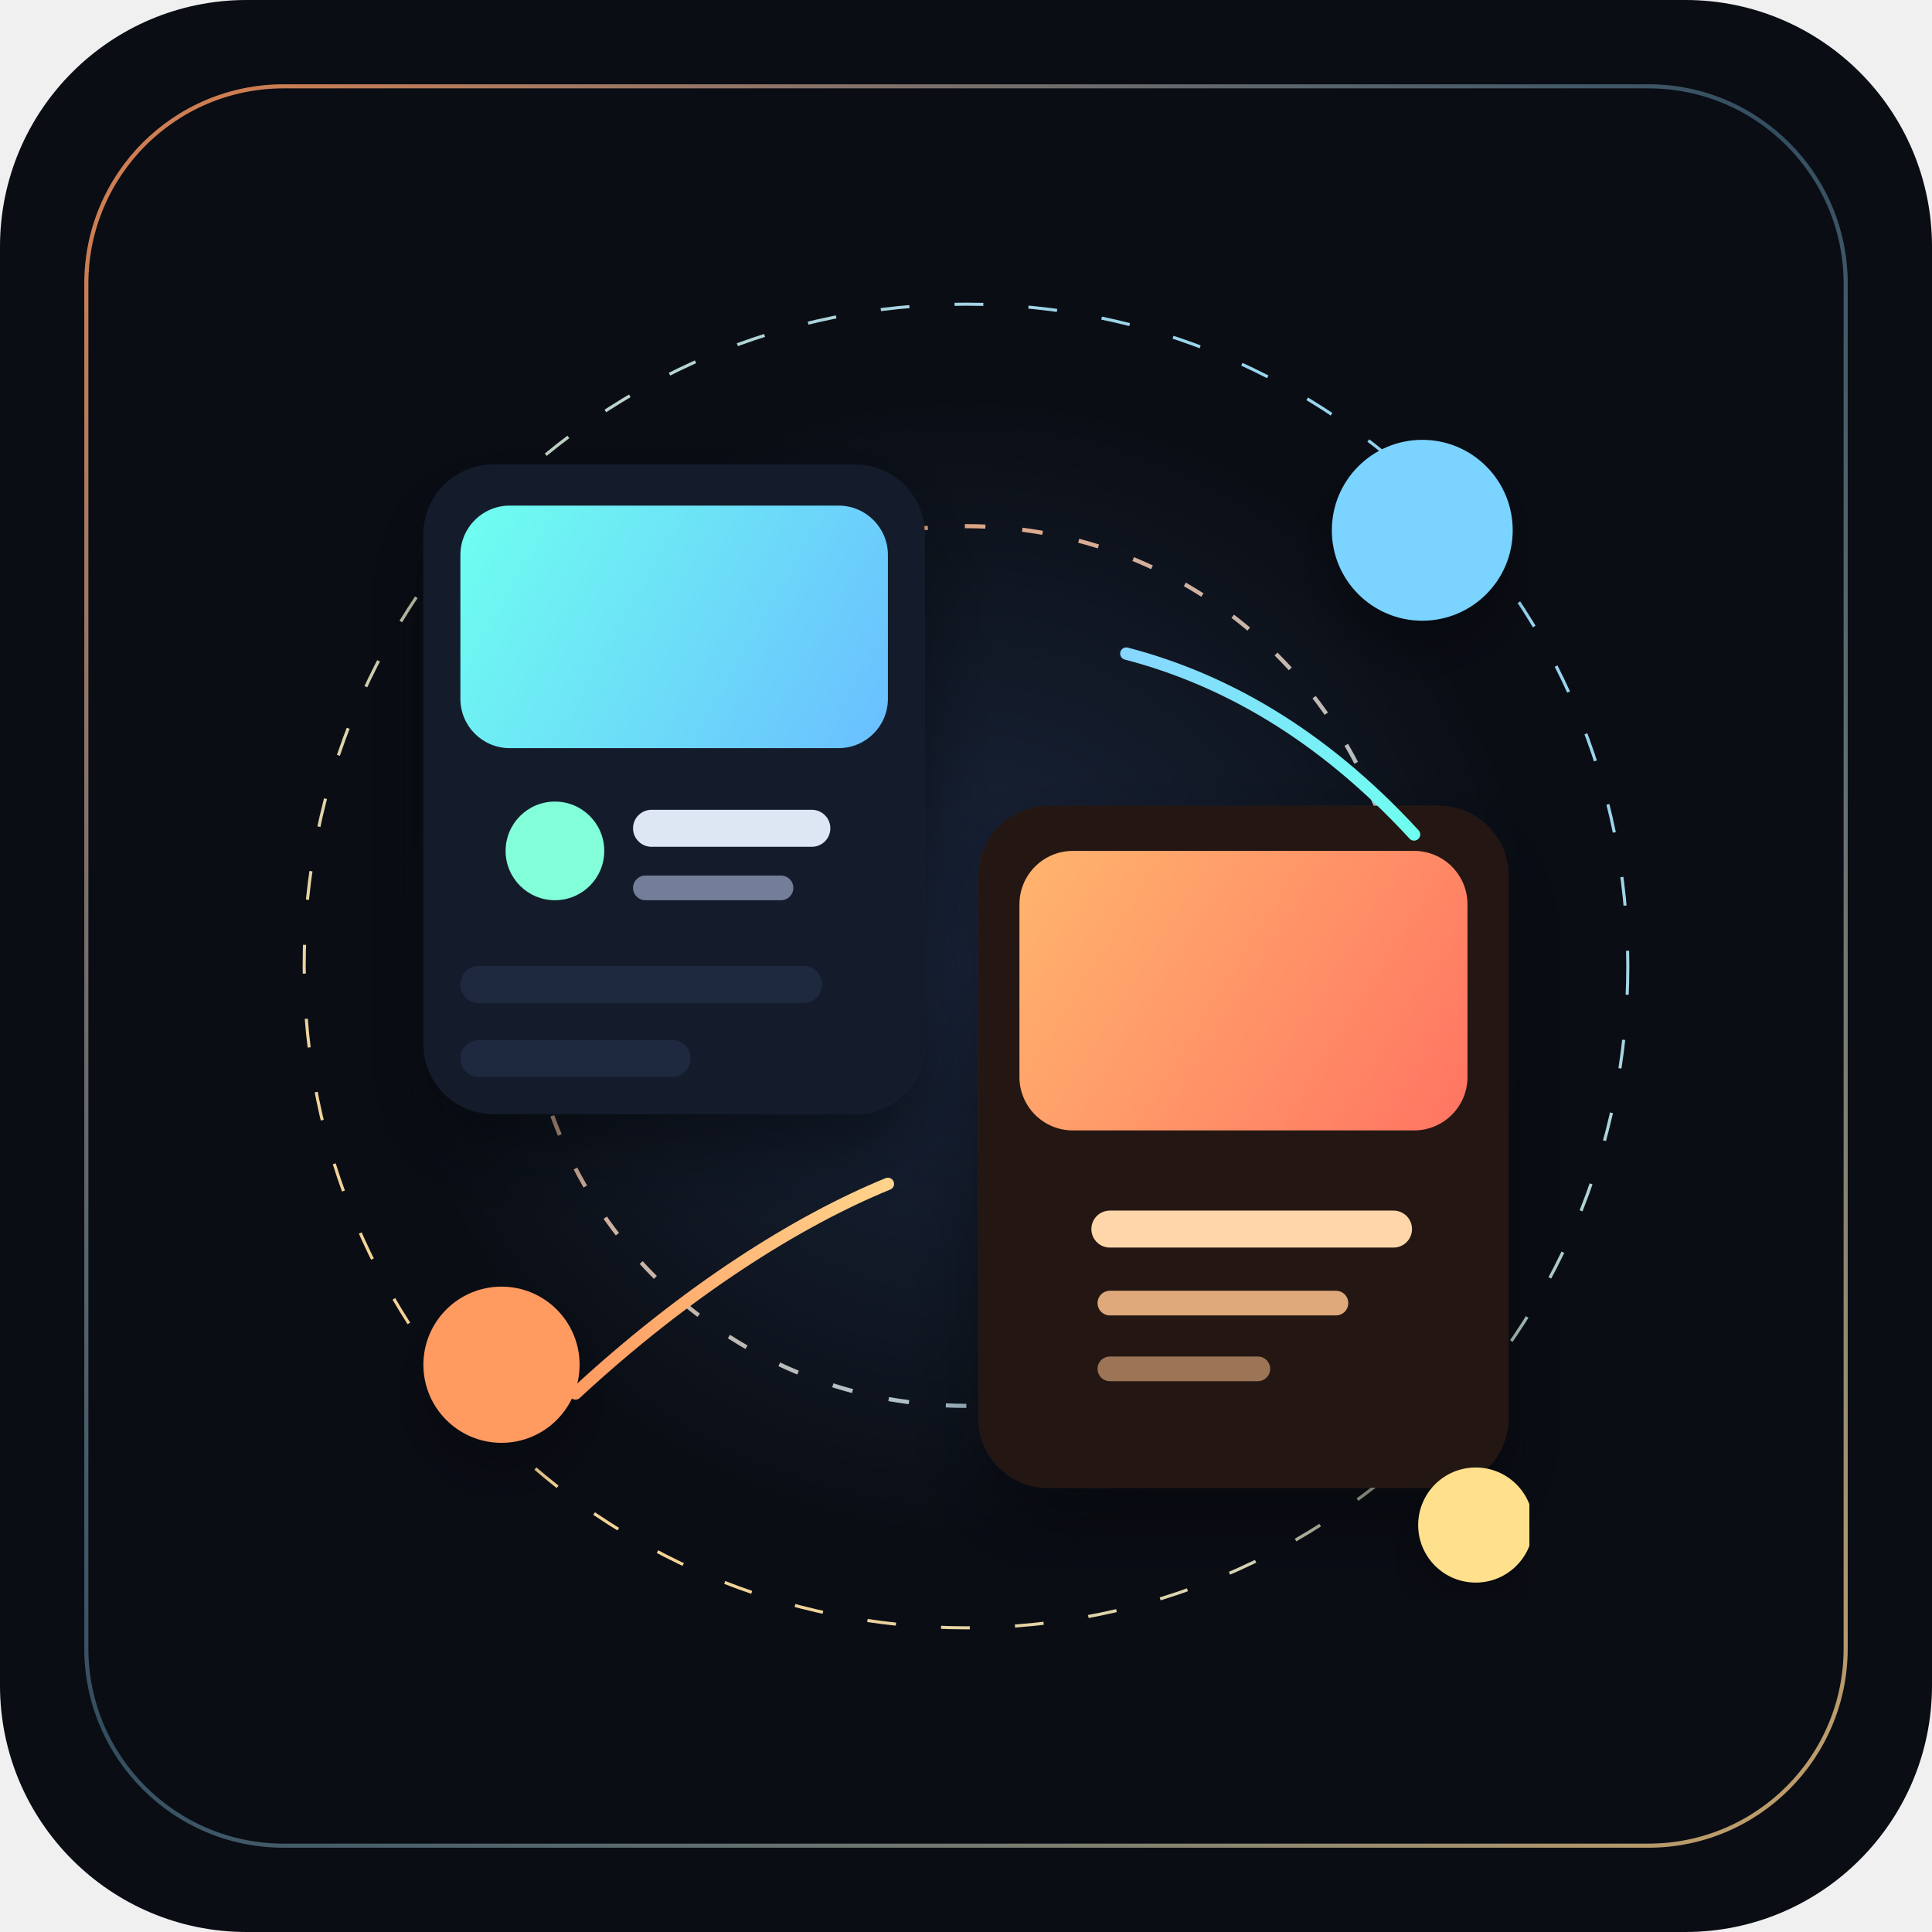
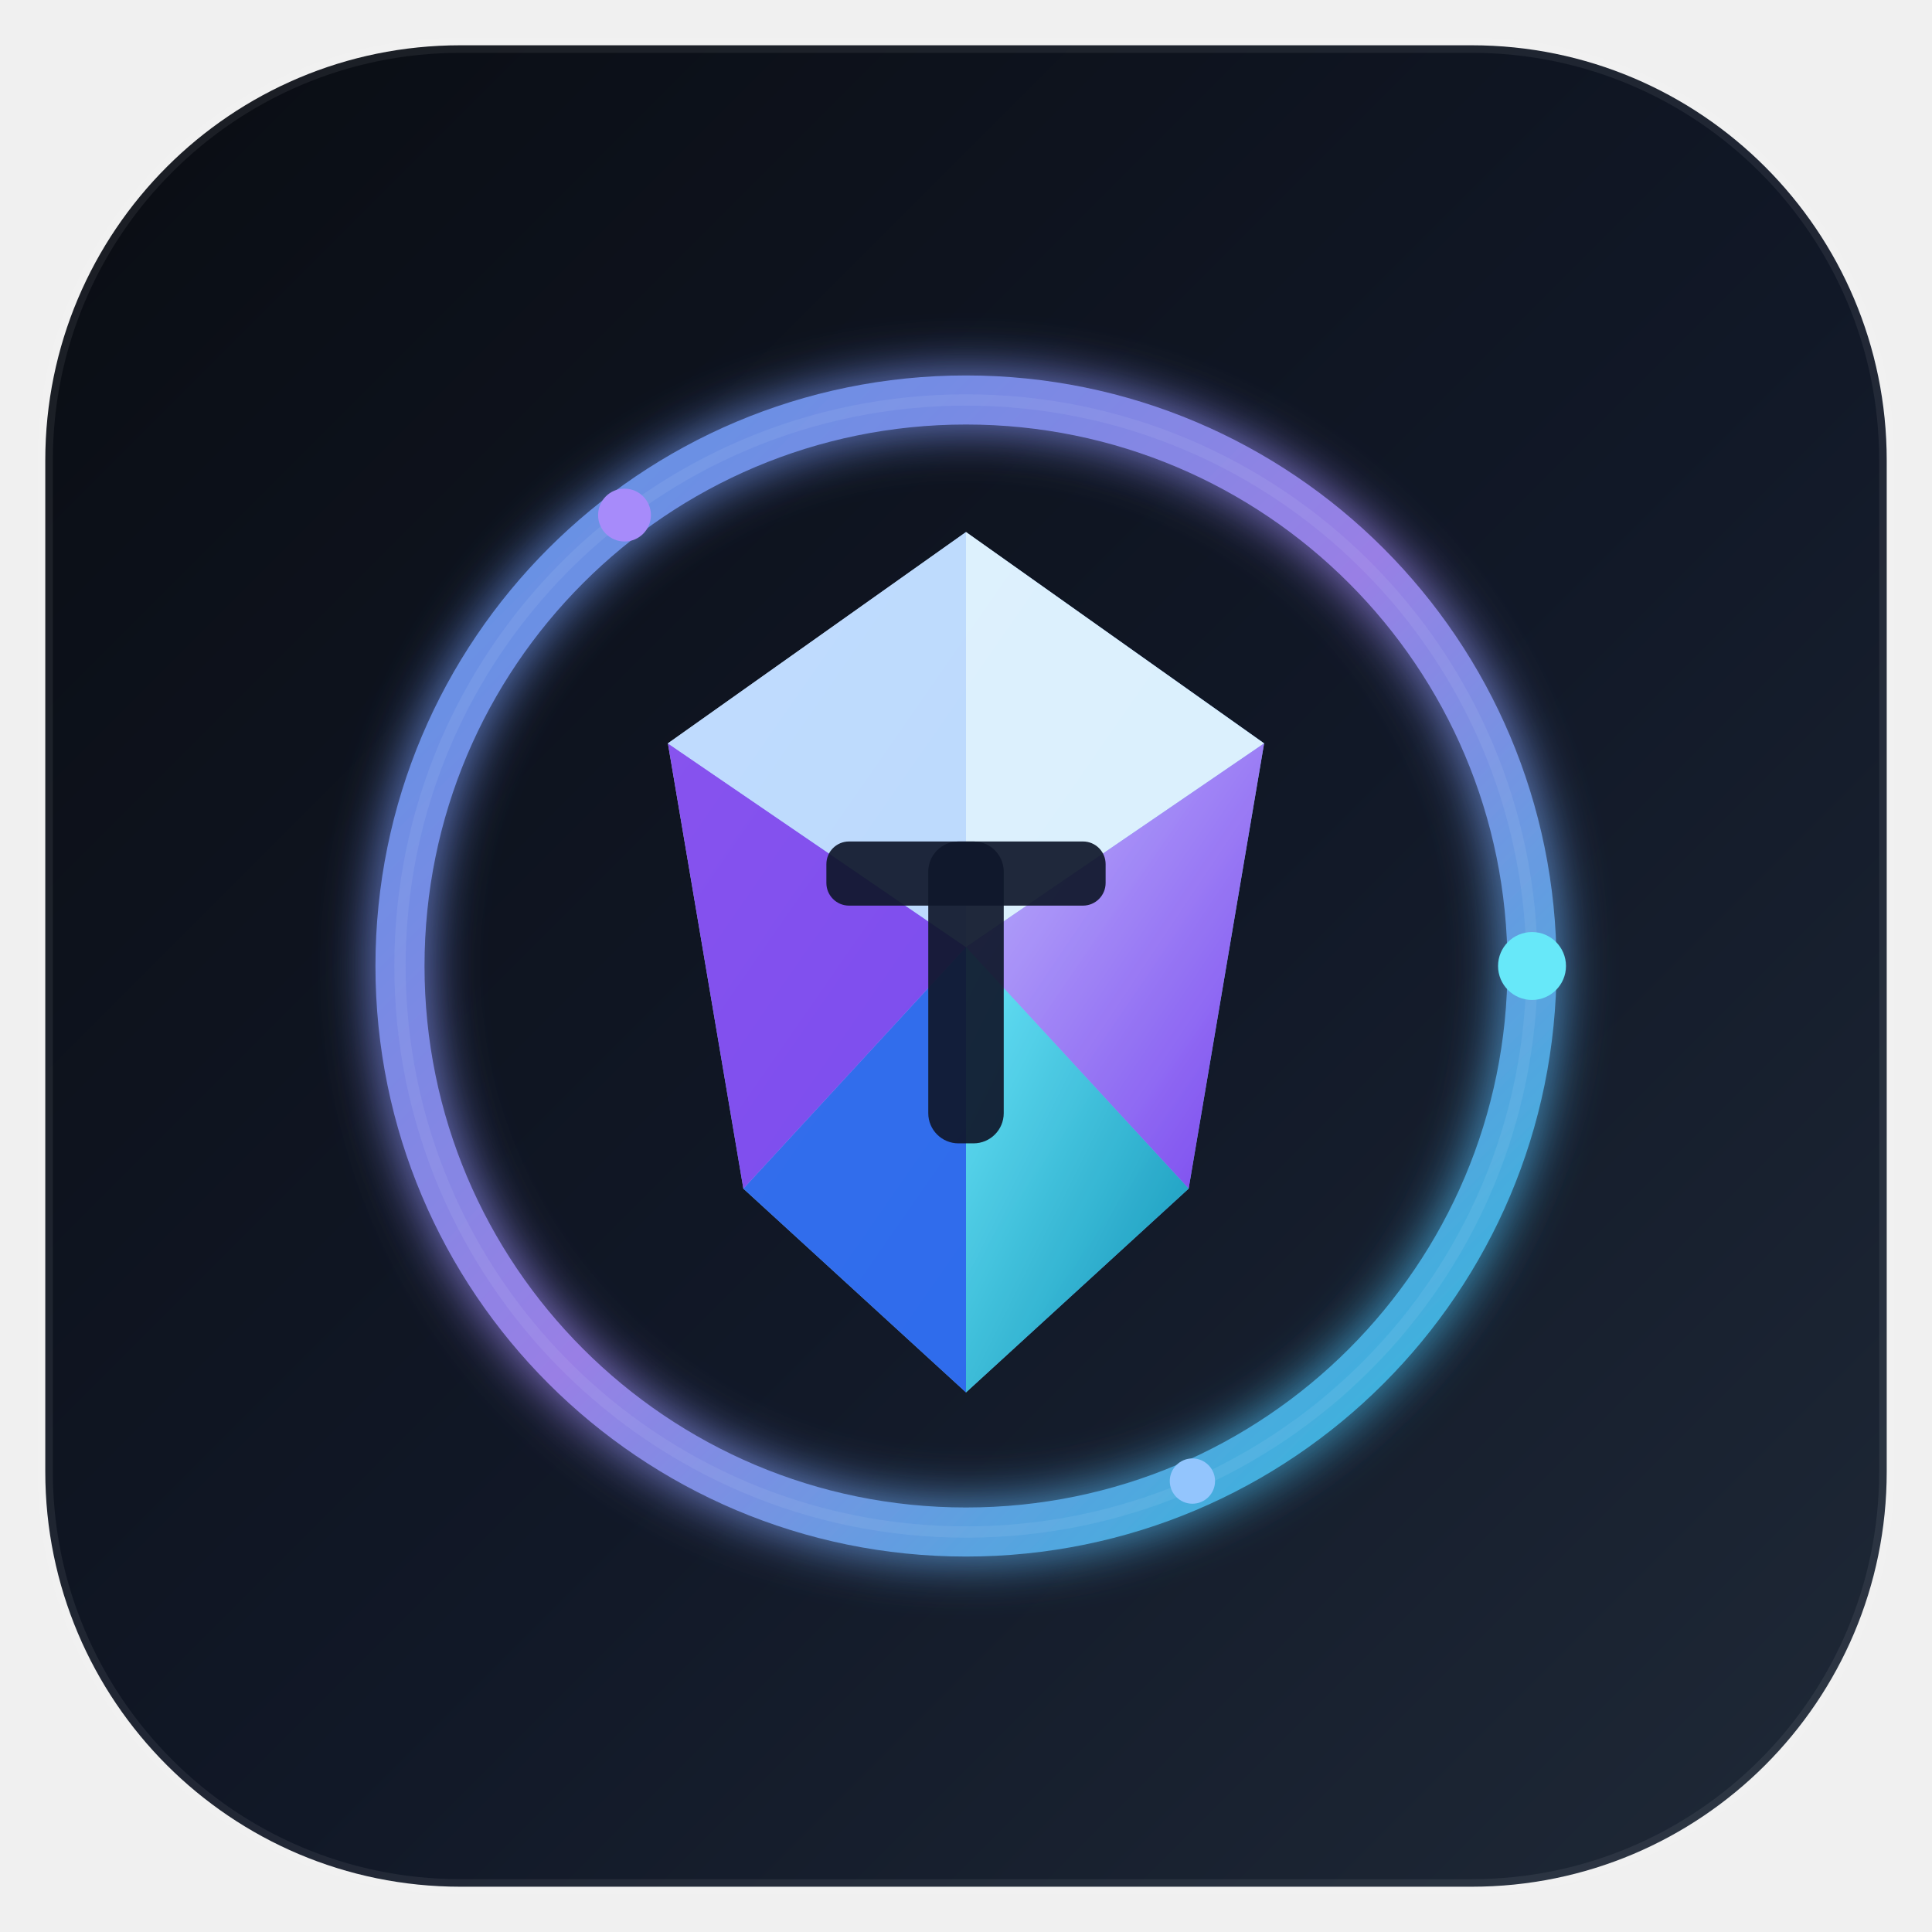
- <svg xmlns="http://www.w3.org/2000/svg" width="940" height="940" viewBox="0 0 940 940" fill="none">
-   <rect width="940" height="940" rx="120" fill="#0A0D14" />
-   <rect x="42" y="42" width="856" height="856" rx="96" stroke="url(#outerStroke)" stroke-width="2" />
-   <circle cx="470" cy="470" r="278" fill="url(#coreGlow)" fill-opacity="0.86" />
-   <circle cx="470" cy="470" r="214" stroke="url(#orbitStroke)" stroke-width="2" stroke-dasharray="10 18" />
-   <circle cx="470" cy="470" r="322" stroke="url(#orbitStrokeSoft)" stroke-width="1.5" stroke-dasharray="14 22" />
-   <g filter="url(#cardShadow)">
-     <rect x="206" y="226" width="244" height="316" rx="34" fill="#141C2C" />
-     <rect x="224" y="246" width="208" height="118" rx="24" fill="url(#fitnessCard)" />
-     <circle cx="270" cy="414" r="24" fill="#82FFD8" />
-     <rect x="308" y="394" width="96" height="18" rx="9" fill="#EAF2FF" fill-opacity="0.94" />
-     <rect x="308" y="426" width="78" height="12" rx="6" fill="#A7B5D7" fill-opacity="0.64" />
-     <rect x="224" y="470" width="176" height="18" rx="9" fill="#1E2940" />
-     <rect x="224" y="506" width="112" height="18" rx="9" fill="#1E2940" />
-   </g>
-   <g filter="url(#cardShadow)">
-     <rect x="476" y="392" width="258" height="332" rx="34" fill="#241713" />
-     <rect x="496" y="414" width="218" height="136" rx="26" fill="url(#mazerCard)" />
-     <path d="M540 598H678" stroke="#FFD6AA" stroke-width="18" stroke-linecap="round" />
-     <path d="M540 634H650" stroke="#F3B987" stroke-width="12" stroke-linecap="round" stroke-opacity="0.9" />
-     <path d="M540 666H612" stroke="#F3B987" stroke-width="12" stroke-linecap="round" stroke-opacity="0.58" />
-   </g>
-   <g filter="url(#nodeShadow)">
-     <circle cx="692" cy="258" r="44" fill="#7AD4FF" />
-     <circle cx="244" cy="664" r="38" fill="#FF9A61" />
-     <circle cx="718" cy="742" r="28" fill="#FFE08C" />
-   </g>
-   <path d="M280 678C334 628 388 594 432 576" stroke="url(#signalLine)" stroke-width="6" stroke-linecap="round" />
-   <path d="M548 318C594 330 642 356 688 406" stroke="url(#signalLineAlt)" stroke-width="6" stroke-linecap="round" />
+ <svg xmlns="http://www.w3.org/2000/svg" width="1024" height="1024" viewBox="0 0 1024 1024">
  <defs>
-     <linearGradient id="outerStroke" x1="84" y1="74" x2="850" y2="874" gradientUnits="userSpaceOnUse">
-       <stop stop-color="#FF9A61" stop-opacity="0.8" />
-       <stop offset="0.48" stop-color="#87D6FF" stop-opacity="0.32" />
-       <stop offset="1" stop-color="#FFD38B" stop-opacity="0.72" />
+     <linearGradient id="bg" x1="0" y1="0" x2="1" y2="1">
+       <stop offset="0%" stop-color="#0a0d13" />
+       <stop offset="55%" stop-color="#111827" />
+       <stop offset="100%" stop-color="#1f2937" />
    </linearGradient>
-     <radialGradient id="coreGlow" cx="0" cy="0" r="1" gradientUnits="userSpaceOnUse" gradientTransform="translate(470 470) rotate(90) scale(278)">
-       <stop stop-color="#1D2A44" />
-       <stop offset="0.62" stop-color="#121926" />
-       <stop offset="1" stop-color="#0A0D14" />
-     </radialGradient>
-     <linearGradient id="orbitStroke" x1="256" y1="268" x2="712" y2="690" gradientUnits="userSpaceOnUse">
-       <stop stop-color="#FF9A61" />
-       <stop offset="1" stop-color="#87D6FF" />
+     <linearGradient id="ring" x1="0" y1="0" x2="1" y2="1">
+       <stop offset="0%" stop-color="#60a5fa" />
+       <stop offset="50%" stop-color="#a78bfa" />
+       <stop offset="100%" stop-color="#22d3ee" />
    </linearGradient>
-     <linearGradient id="orbitStrokeSoft" x1="208" y1="742" x2="778" y2="198" gradientUnits="userSpaceOnUse">
-       <stop stop-color="#FFD38B" />
-       <stop offset="1" stop-color="#87D6FF" />
+     <linearGradient id="gemA" x1="0" y1="0" x2="1" y2="1">
+       <stop offset="0%" stop-color="#dbeafe" />
+       <stop offset="45%" stop-color="#93c5fd" />
+       <stop offset="100%" stop-color="#60a5fa" />
    </linearGradient>
-     <linearGradient id="fitnessCard" x1="224" y1="246" x2="432" y2="364" gradientUnits="userSpaceOnUse">
-       <stop stop-color="#6FFFF0" />
-       <stop offset="1" stop-color="#6ABEFF" />
+     <linearGradient id="gemB" x1="0" y1="0" x2="1" y2="1">
+       <stop offset="0%" stop-color="#c4b5fd" />
+       <stop offset="100%" stop-color="#7c3aed" />
    </linearGradient>
-     <linearGradient id="mazerCard" x1="496" y1="414" x2="714" y2="550" gradientUnits="userSpaceOnUse">
-       <stop stop-color="#FFB56E" />
-       <stop offset="1" stop-color="#FF7462" />
+     <linearGradient id="gemC" x1="0" y1="0" x2="1" y2="1">
+       <stop offset="0%" stop-color="#67e8f9" />
+       <stop offset="100%" stop-color="#0891b2" />
    </linearGradient>
-     <linearGradient id="signalLine" x1="280" y1="678" x2="432" y2="576" gradientUnits="userSpaceOnUse">
-       <stop stop-color="#FF9A61" />
-       <stop offset="1" stop-color="#FFD38B" />
-     </linearGradient>
-     <linearGradient id="signalLineAlt" x1="548" y1="318" x2="688" y2="406" gradientUnits="userSpaceOnUse">
-       <stop stop-color="#87D6FF" />
-       <stop offset="1" stop-color="#6FFFF0" />
-     </linearGradient>
-     <filter id="cardShadow" x="170" y="198" width="602" height="562" filterUnits="userSpaceOnUse" color-interpolation-filters="sRGB">
-       <feFlood flood-opacity="0" result="BackgroundImageFix" />
-       <feColorMatrix in="SourceAlpha" type="matrix" values="0 0 0 0 0 0 0 0 0 0 0 0 0 0 0 0 0 0 127 0" result="hardAlpha" />
-       <feOffset dy="18" />
-       <feGaussianBlur stdDeviation="18" />
-       <feComposite in2="hardAlpha" operator="out" />
-       <feColorMatrix type="matrix" values="0 0 0 0 0.012 0 0 0 0 0.016 0 0 0 0 0.031 0 0 0 0.5 0" />
-       <feBlend mode="normal" in2="BackgroundImageFix" result="effect1_dropShadow_1_2" />
-       <feBlend mode="normal" in="SourceGraphic" in2="effect1_dropShadow_1_2" result="shape" />
-     </filter>
-     <filter id="nodeShadow" x="186" y="206" width="558" height="572" filterUnits="userSpaceOnUse" color-interpolation-filters="sRGB">
-       <feFlood flood-opacity="0" result="BackgroundImageFix" />
-       <feColorMatrix in="SourceAlpha" type="matrix" values="0 0 0 0 0 0 0 0 0 0 0 0 0 0 0 0 0 0 127 0" result="hardAlpha" />
-       <feOffset dy="14" />
-       <feGaussianBlur stdDeviation="10" />
-       <feComposite in2="hardAlpha" operator="out" />
-       <feColorMatrix type="matrix" values="0 0 0 0 0.016 0 0 0 0 0.02 0 0 0 0 0.035 0 0 0 0.4 0" />
-       <feBlend mode="normal" in2="BackgroundImageFix" result="effect1_dropShadow_1_2" />
-       <feBlend mode="normal" in="SourceGraphic" in2="effect1_dropShadow_1_2" result="shape" />
+     <filter id="softGlow" x="-30%" y="-30%" width="160%" height="160%">
+       <feGaussianBlur stdDeviation="14" result="b" />
+       <feMerge>
+         <feMergeNode in="b" />
+         <feMergeNode in="SourceGraphic" />
+       </feMerge>
    </filter>
  </defs>
+   <rect x="24" y="24" width="976" height="976" rx="220" fill="url(#bg)" />
+   <circle cx="512" cy="512" r="300" fill="none" stroke="url(#ring)" stroke-width="26" opacity="0.9" filter="url(#softGlow)" />
+   <circle cx="512" cy="512" r="300" fill="none" stroke="#e5f0ff" stroke-opacity="0.08" stroke-width="6" />
+   <circle cx="812" cy="512" r="18" fill="#67e8f9" />
+   <circle cx="331" cy="273" r="14" fill="#a78bfa" />
+   <circle cx="632" cy="785" r="12" fill="#93c5fd" />
+   <g transform="translate(512 512)">
+     <path d="M 0 -230 L 158 -118 L 118 118 L 0 226 L -118 118 L -158 -118 Z" fill="url(#gemA)" opacity="0.96" />
+     <path d="M 0 -230 L 158 -118 L 0 -10 Z" fill="#e0f2fe" opacity="0.95" />
+     <path d="M 0 -10 L 158 -118 L 118 118 Z" fill="url(#gemB)" opacity="0.88" />
+     <path d="M 0 -10 L 118 118 L 0 226 Z" fill="url(#gemC)" opacity="0.92" />
+     <path d="M 0 226 L -118 118 L 0 -10 Z" fill="#2563eb" opacity="0.88" />
+     <path d="M 0 -10 L -118 118 L -158 -118 Z" fill="#7c3aed" opacity="0.84" />
+     <path d="M 0 -230 L 0 -10 L -158 -118 Z" fill="#bfdbfe" opacity="0.95" />
+     <rect x="-74" y="-66" width="148" height="34" rx="12" fill="#0f172a" opacity="0.92" />
+     <rect x="-20" y="-66" width="40" height="160" rx="16" fill="#0f172a" opacity="0.92" />
+   </g>
+   <rect x="24" y="24" width="976" height="976" rx="220" fill="none" stroke="#ffffff" stroke-opacity="0.07" stroke-width="8" />
</svg>
